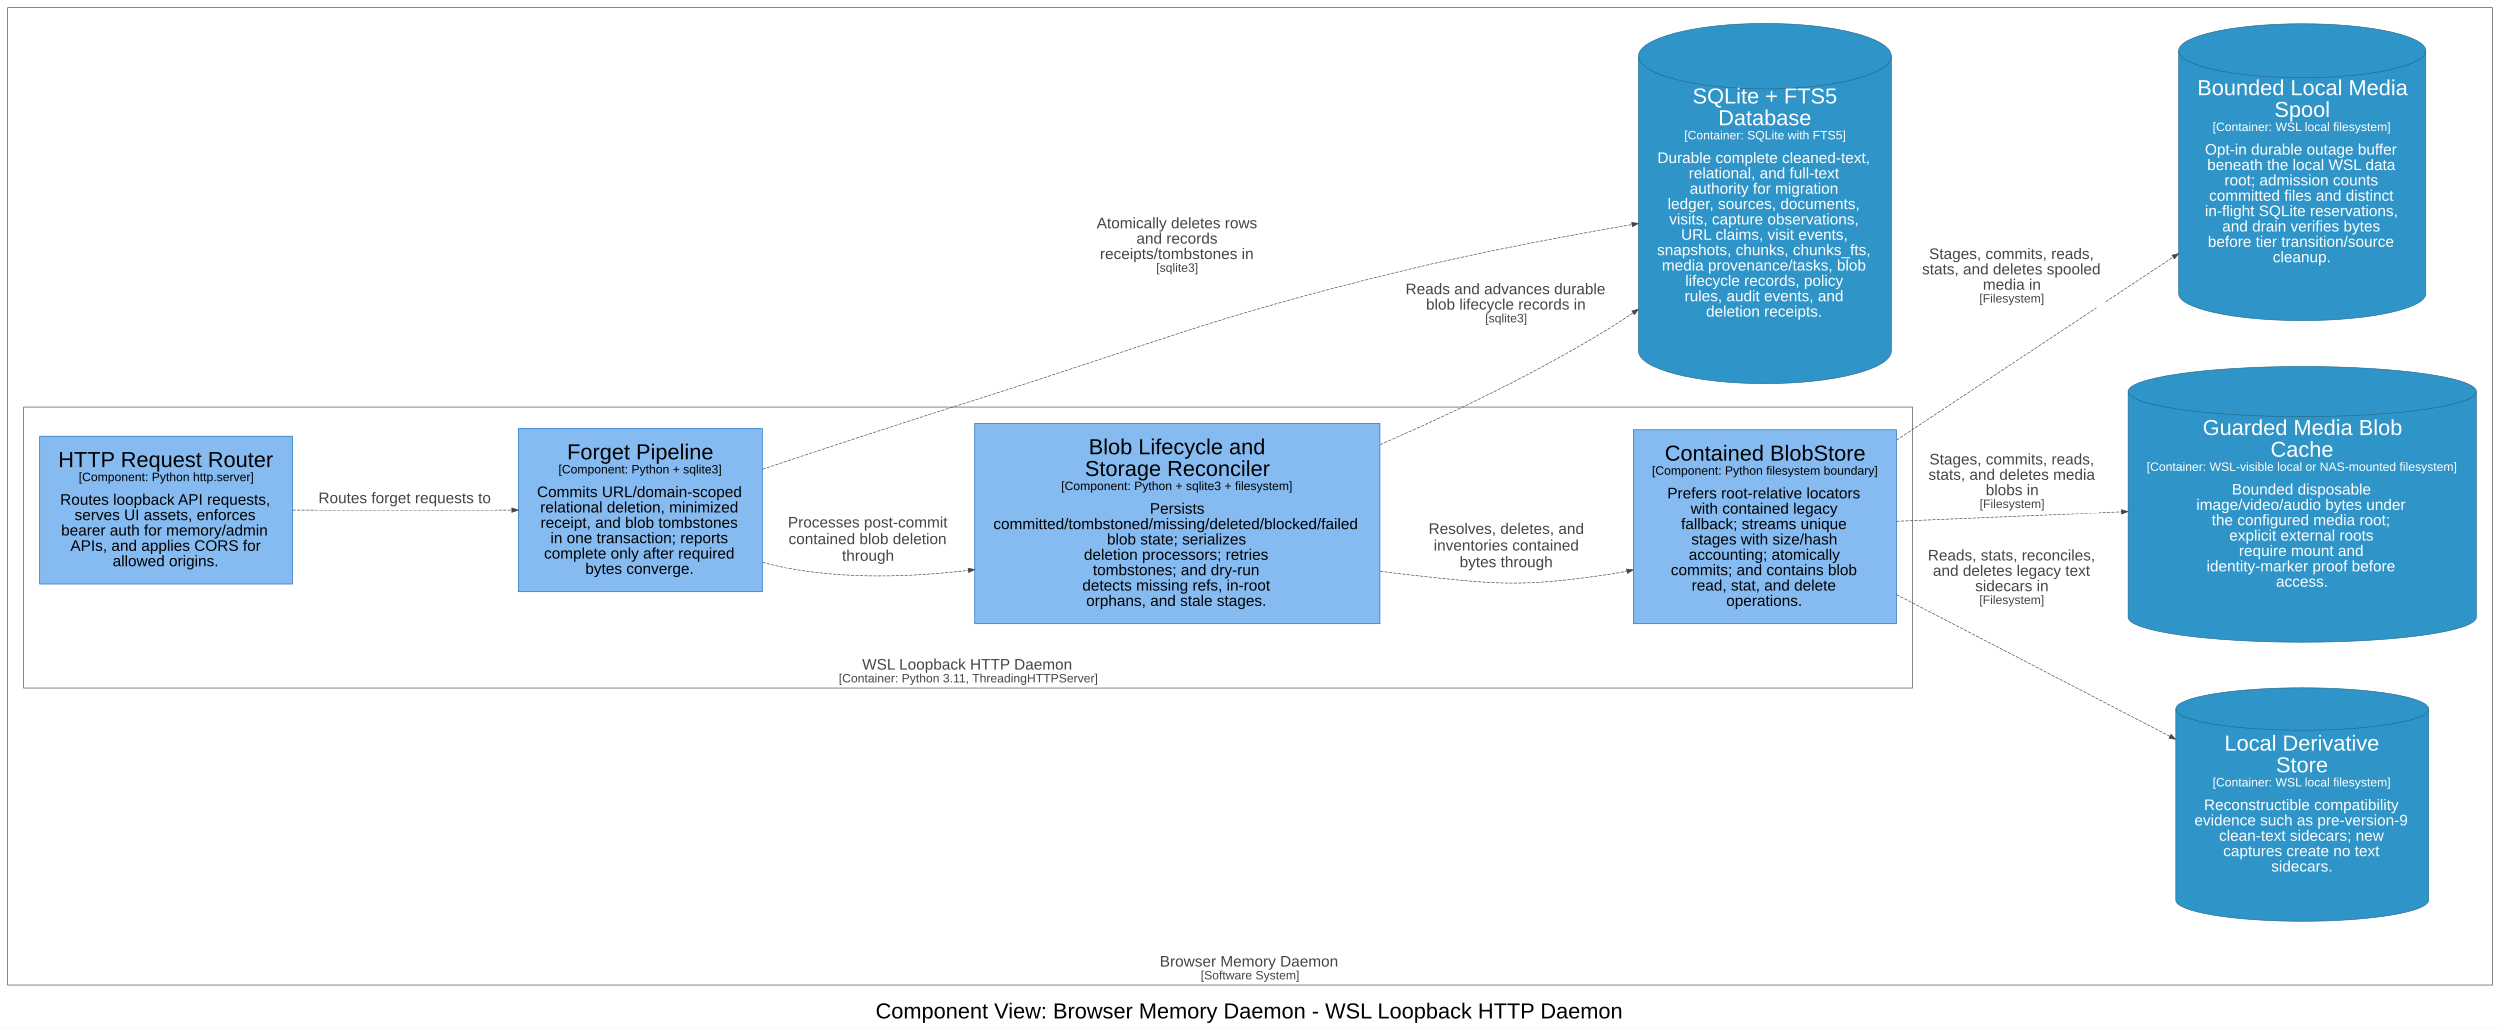
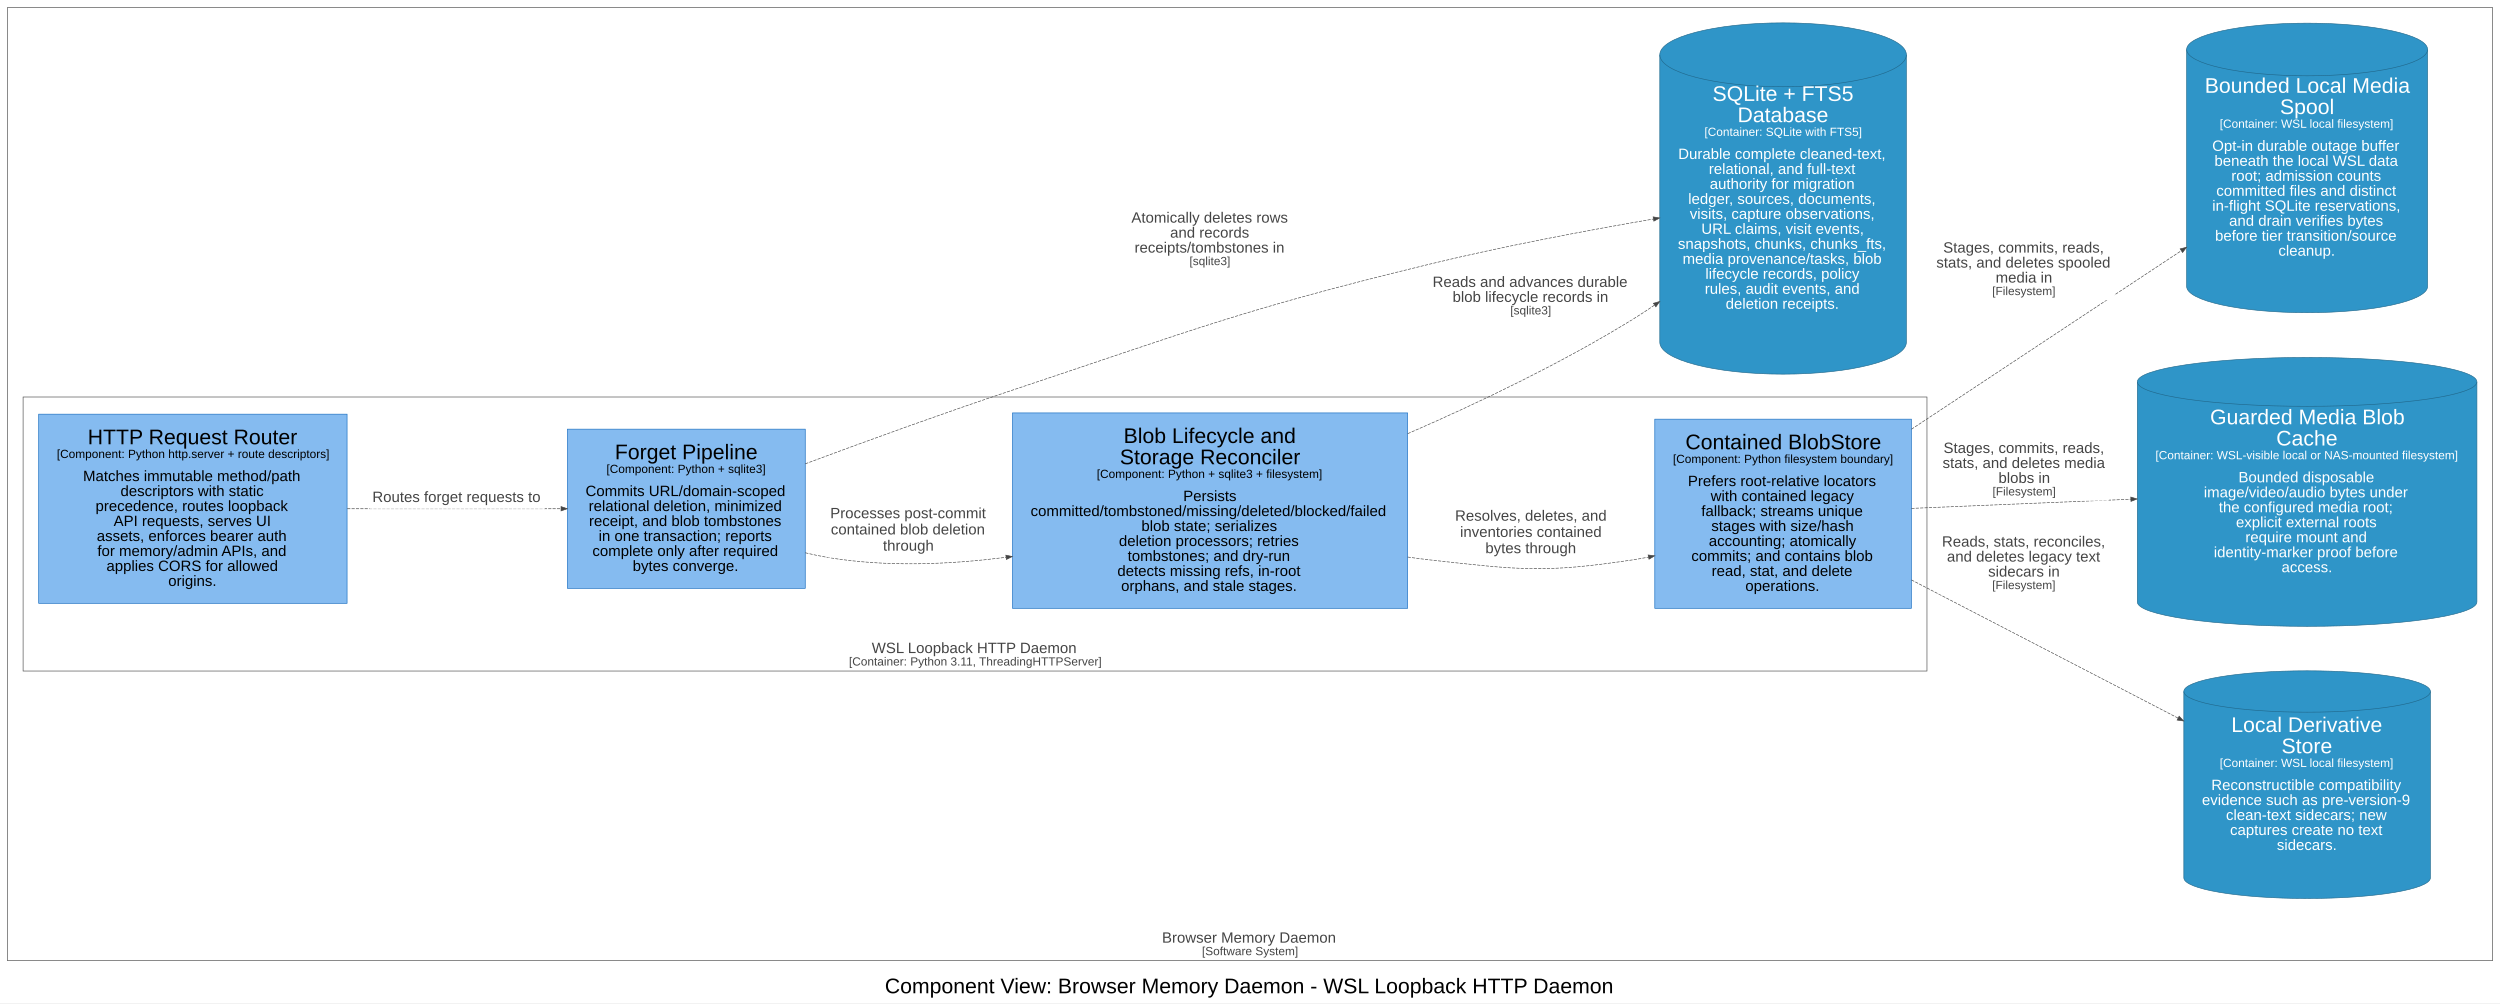
- <svg xmlns="http://www.w3.org/2000/svg" width="3906pt" height="1607pt" viewBox="0.00 0.00 3906.00 1607.00">
+ <svg xmlns="http://www.w3.org/2000/svg" width="4005pt" height="1607pt" viewBox="0.00 0.00 4005.00 1607.00">
  <g id="graph0" class="graph" transform="scale(1 1) rotate(0) translate(4 1603)">
-     <polygon fill="white" stroke="transparent" points="-4,4 -4,-1603 3902,-1603 3902,4 -4,4" />
-     <text text-anchor="start" x="1364" y="-11.8" font-family="Arial" font-size="34.00">Component View: Browser Memory Daemon - WSL Loopback HTTP Daemon</text>
+     <polygon fill="white" stroke="transparent" points="-4,4 -4,-1603 4001,-1603 4001,4 -4,4" />
+     <text text-anchor="start" x="1413.5" y="-11.8" font-family="Arial" font-size="34.00">Component View: Browser Memory Daemon - WSL Loopback HTTP Daemon</text>
    <g id="clust1" class="cluster">
-       <polygon fill="none" stroke="#444444" points="8,-64 8,-1591 3890,-1591 3890,-64 8,-64" />
-       <text text-anchor="start" x="1808" y="-92.8" font-family="Arial" font-size="24.00" fill="#444444">Browser Memory Daemon</text>
-       <text text-anchor="start" x="1872" y="-72.8" font-family="Arial" font-size="19.00" fill="#444444">[Software System]</text>
+       <polygon fill="none" stroke="#444444" points="8,-64 8,-1591 3989,-1591 3989,-64 8,-64" />
+       <text text-anchor="start" x="1857.5" y="-92.8" font-family="Arial" font-size="24.00" fill="#444444">Browser Memory Daemon</text>
+       <text text-anchor="start" x="1921.5" y="-72.8" font-family="Arial" font-size="19.00" fill="#444444">[Software System]</text>
    </g>
    <g id="clust2" class="cluster">
-       <polygon fill="none" stroke="#444444" points="33,-528 33,-967 2984,-967 2984,-528 33,-528" />
-       <text text-anchor="start" x="1343" y="-556.8" font-family="Arial" font-size="24.00" fill="#444444">WSL Loopback HTTP Daemon</text>
-       <text text-anchor="start" x="1306.5" y="-536.8" font-family="Arial" font-size="19.00" fill="#444444">[Container: Python 3.11, ThreadingHTTPServer]</text>
+       <polygon fill="none" stroke="#444444" points="33,-528 33,-967 3083,-967 3083,-528 33,-528" />
+       <text text-anchor="start" x="1392.5" y="-556.8" font-family="Arial" font-size="24.00" fill="#444444">WSL Loopback HTTP Daemon</text>
+       <text text-anchor="start" x="1356" y="-536.8" font-family="Arial" font-size="19.00" fill="#444444">[Container: Python 3.11, ThreadingHTTPServer]</text>
    </g>
    <g id="23" class="node">
-       <polygon fill="#85bbf0" stroke="#1168bd" points="453,-921.5 58,-921.5 58,-690.5 453,-690.5 453,-921.5" />
-       <text text-anchor="start" x="87" y="-873.3" font-family="Arial" font-size="34.00" fill="#000000">HTTP Request Router</text>
-       <text text-anchor="start" x="119" y="-851.3" font-family="Arial" font-size="19.00" fill="#000000">[Component: Python http.server]</text>
-       <text text-anchor="start" x="90" y="-814.3" font-family="Arial" font-size="24.00" fill="#000000">Routes loopback API requests,</text>
-       <text text-anchor="start" x="112.5" y="-790.3" font-family="Arial" font-size="24.00" fill="#000000">serves UI assets, enforces</text>
-       <text text-anchor="start" x="91.5" y="-766.3" font-family="Arial" font-size="24.00" fill="#000000">bearer auth for memory/admin</text>
-       <text text-anchor="start" x="106" y="-742.3" font-family="Arial" font-size="24.00" fill="#000000">APIs, and applies CORS for</text>
-       <text text-anchor="start" x="172" y="-718.3" font-family="Arial" font-size="24.00" fill="#000000">allowed origins.</text>
+       <polygon fill="#85bbf0" stroke="#1168bd" points="552,-939.5 58,-939.5 58,-636.5 552,-636.5 552,-939.5" />
+       <text text-anchor="start" x="136.5" y="-891.3" font-family="Arial" font-size="34.00" fill="#000000">HTTP Request Router</text>
+       <text text-anchor="start" x="87" y="-869.3" font-family="Arial" font-size="19.00" fill="#000000">[Component: Python http.server + route descriptors]</text>
+       <text text-anchor="start" x="129" y="-832.3" font-family="Arial" font-size="24.00" fill="#000000">Matches immutable method/path</text>
+       <text text-anchor="start" x="189" y="-808.3" font-family="Arial" font-size="24.00" fill="#000000">descriptors with static</text>
+       <text text-anchor="start" x="149" y="-784.3" font-family="Arial" font-size="24.00" fill="#000000">precedence, routes loopback</text>
+       <text text-anchor="start" x="178" y="-760.3" font-family="Arial" font-size="24.00" fill="#000000">API requests, serves UI</text>
+       <text text-anchor="start" x="151" y="-736.3" font-family="Arial" font-size="24.00" fill="#000000">assets, enforces bearer auth</text>
+       <text text-anchor="start" x="152" y="-712.3" font-family="Arial" font-size="24.00" fill="#000000">for memory/admin APIs, and</text>
+       <text text-anchor="start" x="166.5" y="-688.3" font-family="Arial" font-size="24.00" fill="#000000">applies CORS for allowed</text>
+       <text text-anchor="start" x="265.5" y="-664.3" font-family="Arial" font-size="24.00" fill="#000000">origins.</text>
    </g>
    <g id="41" class="node">
-       <polygon fill="#85bbf0" stroke="#1168bd" points="1187,-933.5 806,-933.5 806,-678.5 1187,-678.5 1187,-933.5" />
-       <text text-anchor="start" x="882" y="-885.3" font-family="Arial" font-size="34.00" fill="#000000">Forget Pipeline</text>
-       <text text-anchor="start" x="868.5" y="-863.3" font-family="Arial" font-size="19.00" fill="#000000">[Component: Python + sqlite3]</text>
-       <text text-anchor="start" x="835" y="-826.3" font-family="Arial" font-size="24.00" fill="#000000">Commits URL/domain-scoped</text>
-       <text text-anchor="start" x="840" y="-802.3" font-family="Arial" font-size="24.00" fill="#000000">relational deletion, minimized</text>
-       <text text-anchor="start" x="840.5" y="-778.3" font-family="Arial" font-size="24.00" fill="#000000">receipt, and blob tombstones</text>
-       <text text-anchor="start" x="856" y="-754.3" font-family="Arial" font-size="24.00" fill="#000000">in one transaction; reports</text>
-       <text text-anchor="start" x="846" y="-730.3" font-family="Arial" font-size="24.00" fill="#000000">complete only after required</text>
-       <text text-anchor="start" x="910.5" y="-706.3" font-family="Arial" font-size="24.00" fill="#000000">bytes converge.</text>
+       <polygon fill="#85bbf0" stroke="#1168bd" points="1286,-915.5 905,-915.5 905,-660.5 1286,-660.5 1286,-915.5" />
+       <text text-anchor="start" x="981" y="-867.3" font-family="Arial" font-size="34.00" fill="#000000">Forget Pipeline</text>
+       <text text-anchor="start" x="967.5" y="-845.3" font-family="Arial" font-size="19.00" fill="#000000">[Component: Python + sqlite3]</text>
+       <text text-anchor="start" x="934" y="-808.3" font-family="Arial" font-size="24.00" fill="#000000">Commits URL/domain-scoped</text>
+       <text text-anchor="start" x="939" y="-784.3" font-family="Arial" font-size="24.00" fill="#000000">relational deletion, minimized</text>
+       <text text-anchor="start" x="939.5" y="-760.3" font-family="Arial" font-size="24.00" fill="#000000">receipt, and blob tombstones</text>
+       <text text-anchor="start" x="955" y="-736.3" font-family="Arial" font-size="24.00" fill="#000000">in one transaction; reports</text>
+       <text text-anchor="start" x="945" y="-712.3" font-family="Arial" font-size="24.00" fill="#000000">complete only after required</text>
+       <text text-anchor="start" x="1009.5" y="-688.3" font-family="Arial" font-size="24.00" fill="#000000">bytes converge.</text>
    </g>
    <g id="121" class="edge">
-       <path fill="none" stroke="#444444" stroke-dasharray="5,2" d="M453.08,-806C558.92,-806 689.19,-806 795.54,-806" />
-       <polygon fill="#444444" stroke="#444444" points="795.75,-809.5 805.75,-806 795.75,-802.5 795.75,-809.5" />
-       <polygon fill="white" stroke="transparent" points="489,-806 489,-840 770,-840 770,-806 489,-806" />
-       <text text-anchor="start" x="493.5" y="-816.8" font-family="Arial" font-size="24.00" fill="#444444">Routes forget requests to</text>
+       <path fill="none" stroke="#444444" stroke-dasharray="5,2" d="M552.24,-788C662.33,-788 790.44,-788 894.48,-788" />
+       <polygon fill="#444444" stroke="#444444" points="894.79,-791.5 904.79,-788 894.79,-784.5 894.79,-791.5" />
+       <polygon fill="white" stroke="transparent" points="588,-788 588,-822 869,-822 869,-788 588,-788" />
+       <text text-anchor="start" x="592.5" y="-798.8" font-family="Arial" font-size="24.00" fill="#444444">Routes forget requests to</text>
    </g>
    <g id="38" class="node">
-       <polygon fill="#85bbf0" stroke="#1168bd" points="2959,-931.5 2548,-931.5 2548,-628.5 2959,-628.5 2959,-931.5" />
-       <text text-anchor="start" x="2597" y="-883.3" font-family="Arial" font-size="34.00" fill="#000000">Contained BlobStore</text>
-       <text text-anchor="start" x="2577" y="-861.3" font-family="Arial" font-size="19.00" fill="#000000">[Component: Python filesystem boundary]</text>
-       <text text-anchor="start" x="2601" y="-824.3" font-family="Arial" font-size="24.00" fill="#000000">Prefers root-relative locators</text>
-       <text text-anchor="start" x="2637.5" y="-800.3" font-family="Arial" font-size="24.00" fill="#000000">with contained legacy</text>
-       <text text-anchor="start" x="2622.5" y="-776.3" font-family="Arial" font-size="24.00" fill="#000000">fallback; streams unique</text>
-       <text text-anchor="start" x="2638.5" y="-752.3" font-family="Arial" font-size="24.00" fill="#000000">stages with size/hash</text>
-       <text text-anchor="start" x="2634.5" y="-728.3" font-family="Arial" font-size="24.00" fill="#000000">accounting; atomically</text>
-       <text text-anchor="start" x="2606.5" y="-704.3" font-family="Arial" font-size="24.00" fill="#000000">commits; and contains blob</text>
-       <text text-anchor="start" x="2639" y="-680.3" font-family="Arial" font-size="24.00" fill="#000000">read, stat, and delete</text>
-       <text text-anchor="start" x="2693" y="-656.3" font-family="Arial" font-size="24.00" fill="#000000">operations.</text>
+       <polygon fill="#85bbf0" stroke="#1168bd" points="3058,-931.5 2647,-931.5 2647,-628.5 3058,-628.5 3058,-931.5" />
+       <text text-anchor="start" x="2696" y="-883.3" font-family="Arial" font-size="34.00" fill="#000000">Contained BlobStore</text>
+       <text text-anchor="start" x="2676" y="-861.3" font-family="Arial" font-size="19.00" fill="#000000">[Component: Python filesystem boundary]</text>
+       <text text-anchor="start" x="2700" y="-824.3" font-family="Arial" font-size="24.00" fill="#000000">Prefers root-relative locators</text>
+       <text text-anchor="start" x="2736.5" y="-800.3" font-family="Arial" font-size="24.00" fill="#000000">with contained legacy</text>
+       <text text-anchor="start" x="2721.5" y="-776.3" font-family="Arial" font-size="24.00" fill="#000000">fallback; streams unique</text>
+       <text text-anchor="start" x="2737.5" y="-752.3" font-family="Arial" font-size="24.00" fill="#000000">stages with size/hash</text>
+       <text text-anchor="start" x="2733.5" y="-728.3" font-family="Arial" font-size="24.00" fill="#000000">accounting; atomically</text>
+       <text text-anchor="start" x="2705.5" y="-704.3" font-family="Arial" font-size="24.00" fill="#000000">commits; and contains blob</text>
+       <text text-anchor="start" x="2738" y="-680.3" font-family="Arial" font-size="24.00" fill="#000000">read, stat, and delete</text>
+       <text text-anchor="start" x="2792" y="-656.3" font-family="Arial" font-size="24.00" fill="#000000">operations.</text>
    </g>
    <g id="48" class="node">
-       <path fill="#2f95c8" stroke="#20688c" d="M3790.5,-495.22C3790.5,-513.51 3701.98,-528.38 3593,-528.38 3484.02,-528.38 3395.5,-513.51 3395.5,-495.22 3395.5,-495.22 3395.5,-196.78 3395.5,-196.78 3395.5,-178.49 3484.02,-163.62 3593,-163.62 3701.98,-163.62 3790.5,-178.49 3790.5,-196.78 3790.5,-196.78 3790.5,-495.22 3790.5,-495.22" />
-       <path fill="none" stroke="#20688c" d="M3790.5,-495.22C3790.5,-476.92 3701.98,-462.06 3593,-462.06 3484.02,-462.06 3395.5,-476.92 3395.5,-495.22" />
-       <text text-anchor="start" x="3471.5" y="-430.3" font-family="Arial" font-size="34.00" fill="#ffffff">Local Derivative</text>
-       <text text-anchor="start" x="3552" y="-396.3" font-family="Arial" font-size="34.00" fill="#ffffff">Store</text>
-       <text text-anchor="start" x="3453" y="-374.3" font-family="Arial" font-size="19.00" fill="#ffffff">[Container: WSL local filesystem]</text>
-       <text text-anchor="start" x="3439.5" y="-337.3" font-family="Arial" font-size="24.00" fill="#ffffff">Reconstructible compatibility</text>
-       <text text-anchor="start" x="3424.5" y="-313.3" font-family="Arial" font-size="24.00" fill="#ffffff">evidence such as pre-version-9</text>
-       <text text-anchor="start" x="3463" y="-289.3" font-family="Arial" font-size="24.00" fill="#ffffff">clean-text sidecars; new</text>
-       <text text-anchor="start" x="3469.5" y="-265.3" font-family="Arial" font-size="24.00" fill="#ffffff">captures create no text</text>
-       <text text-anchor="start" x="3544.5" y="-241.3" font-family="Arial" font-size="24.00" fill="#ffffff">sidecars.</text>
+       <path fill="#2f95c8" stroke="#20688c" d="M3889.5,-495.22C3889.5,-513.51 3800.98,-528.38 3692,-528.38 3583.02,-528.38 3494.5,-513.51 3494.5,-495.22 3494.5,-495.22 3494.5,-196.78 3494.5,-196.78 3494.5,-178.49 3583.02,-163.62 3692,-163.62 3800.98,-163.62 3889.5,-178.49 3889.5,-196.78 3889.5,-196.78 3889.5,-495.22 3889.5,-495.22" />
+       <path fill="none" stroke="#20688c" d="M3889.5,-495.22C3889.5,-476.92 3800.98,-462.06 3692,-462.06 3583.02,-462.06 3494.5,-476.92 3494.5,-495.22" />
+       <text text-anchor="start" x="3570.5" y="-430.3" font-family="Arial" font-size="34.00" fill="#ffffff">Local Derivative</text>
+       <text text-anchor="start" x="3651" y="-396.3" font-family="Arial" font-size="34.00" fill="#ffffff">Store</text>
+       <text text-anchor="start" x="3552" y="-374.3" font-family="Arial" font-size="19.00" fill="#ffffff">[Container: WSL local filesystem]</text>
+       <text text-anchor="start" x="3538.5" y="-337.3" font-family="Arial" font-size="24.00" fill="#ffffff">Reconstructible compatibility</text>
+       <text text-anchor="start" x="3523.5" y="-313.3" font-family="Arial" font-size="24.00" fill="#ffffff">evidence such as pre-version-9</text>
+       <text text-anchor="start" x="3562" y="-289.3" font-family="Arial" font-size="24.00" fill="#ffffff">clean-text sidecars; new</text>
+       <text text-anchor="start" x="3568.5" y="-265.3" font-family="Arial" font-size="24.00" fill="#ffffff">captures create no text</text>
+       <text text-anchor="start" x="3643.5" y="-241.3" font-family="Arial" font-size="24.00" fill="#ffffff">sidecars.</text>
    </g>
    <g id="155" class="edge">
-       <path fill="none" stroke="#444444" stroke-dasharray="5,2" d="M2959.11,-673.97C3088.93,-606.7 3256.32,-519.95 3386.34,-452.57" />
-       <polygon fill="#444444" stroke="#444444" points="3387.97,-455.67 3395.24,-447.96 3384.75,-449.45 3387.97,-455.67" />
-       <polygon fill="white" stroke="transparent" points="3004,-651 3004,-750 3276,-750 3276,-651 3004,-651" />
-       <text text-anchor="start" x="3008" y="-727.3" font-family="Arial" font-size="24.00" fill="#444444">Reads, stats, reconciles,</text>
-       <text text-anchor="start" x="3016" y="-703.3" font-family="Arial" font-size="24.00" fill="#444444">and deletes legacy text</text>
-       <text text-anchor="start" x="3082" y="-679.3" font-family="Arial" font-size="24.00" fill="#444444">sidecars in</text>
-       <text text-anchor="start" x="3088.5" y="-659.3" font-family="Arial" font-size="19.00" fill="#444444">[Filesystem]</text>
+       <path fill="none" stroke="#444444" stroke-dasharray="5,2" d="M3058.11,-673.97C3187.93,-606.7 3355.32,-519.95 3485.34,-452.57" />
+       <polygon fill="#444444" stroke="#444444" points="3486.97,-455.67 3494.24,-447.96 3483.75,-449.45 3486.97,-455.67" />
+       <polygon fill="white" stroke="transparent" points="3103,-651 3103,-750 3375,-750 3375,-651 3103,-651" />
+       <text text-anchor="start" x="3107" y="-727.3" font-family="Arial" font-size="24.00" fill="#444444">Reads, stats, reconciles,</text>
+       <text text-anchor="start" x="3115" y="-703.3" font-family="Arial" font-size="24.00" fill="#444444">and deletes legacy text</text>
+       <text text-anchor="start" x="3181" y="-679.3" font-family="Arial" font-size="24.00" fill="#444444">sidecars in</text>
+       <text text-anchor="start" x="3187.5" y="-659.3" font-family="Arial" font-size="19.00" fill="#444444">[Filesystem]</text>
    </g>
    <g id="49" class="node">
-       <path fill="#2f95c8" stroke="#20688c" d="M3865,-991.22C3865,-1012.82 3743.09,-1030.38 3593,-1030.38 3442.91,-1030.38 3321,-1012.82 3321,-991.22 3321,-991.22 3321,-638.78 3321,-638.78 3321,-617.18 3442.91,-599.62 3593,-599.62 3743.09,-599.62 3865,-617.18 3865,-638.78 3865,-638.78 3865,-991.22 3865,-991.22" />
-       <path fill="none" stroke="#20688c" d="M3865,-991.22C3865,-969.61 3743.09,-952.06 3593,-952.06 3442.91,-952.06 3321,-969.61 3321,-991.22" />
-       <text text-anchor="start" x="3437.5" y="-923.3" font-family="Arial" font-size="34.00" fill="#ffffff">Guarded Media Blob</text>
-       <text text-anchor="start" x="3543.5" y="-889.3" font-family="Arial" font-size="34.00" fill="#ffffff">Cache</text>
-       <text text-anchor="start" x="3350" y="-867.3" font-family="Arial" font-size="19.00" fill="#ffffff">[Container: WSL-visible local or NAS-mounted filesystem]</text>
-       <text text-anchor="start" x="3483" y="-830.3" font-family="Arial" font-size="24.00" fill="#ffffff">Bounded disposable</text>
-       <text text-anchor="start" x="3427.5" y="-806.3" font-family="Arial" font-size="24.00" fill="#ffffff">image/video/audio bytes under</text>
-       <text text-anchor="start" x="3451.5" y="-782.3" font-family="Arial" font-size="24.00" fill="#ffffff">the configured media root;</text>
-       <text text-anchor="start" x="3479" y="-758.3" font-family="Arial" font-size="24.00" fill="#ffffff">explicit external roots</text>
-       <text text-anchor="start" x="3494" y="-734.3" font-family="Arial" font-size="24.00" fill="#ffffff">require mount and</text>
-       <text text-anchor="start" x="3443.5" y="-710.3" font-family="Arial" font-size="24.00" fill="#ffffff">identity-marker proof before</text>
-       <text text-anchor="start" x="3552" y="-686.3" font-family="Arial" font-size="24.00" fill="#ffffff">access.</text>
+       <path fill="#2f95c8" stroke="#20688c" d="M3964,-991.22C3964,-1012.82 3842.09,-1030.38 3692,-1030.38 3541.91,-1030.38 3420,-1012.82 3420,-991.22 3420,-991.22 3420,-638.78 3420,-638.78 3420,-617.18 3541.91,-599.62 3692,-599.62 3842.09,-599.62 3964,-617.18 3964,-638.78 3964,-638.78 3964,-991.22 3964,-991.22" />
+       <path fill="none" stroke="#20688c" d="M3964,-991.22C3964,-969.61 3842.09,-952.06 3692,-952.06 3541.91,-952.06 3420,-969.61 3420,-991.22" />
+       <text text-anchor="start" x="3536.5" y="-923.3" font-family="Arial" font-size="34.00" fill="#ffffff">Guarded Media Blob</text>
+       <text text-anchor="start" x="3642.5" y="-889.3" font-family="Arial" font-size="34.00" fill="#ffffff">Cache</text>
+       <text text-anchor="start" x="3449" y="-867.3" font-family="Arial" font-size="19.00" fill="#ffffff">[Container: WSL-visible local or NAS-mounted filesystem]</text>
+       <text text-anchor="start" x="3582" y="-830.3" font-family="Arial" font-size="24.00" fill="#ffffff">Bounded disposable</text>
+       <text text-anchor="start" x="3526.5" y="-806.3" font-family="Arial" font-size="24.00" fill="#ffffff">image/video/audio bytes under</text>
+       <text text-anchor="start" x="3550.5" y="-782.3" font-family="Arial" font-size="24.00" fill="#ffffff">the configured media root;</text>
+       <text text-anchor="start" x="3578" y="-758.3" font-family="Arial" font-size="24.00" fill="#ffffff">explicit external roots</text>
+       <text text-anchor="start" x="3593" y="-734.3" font-family="Arial" font-size="24.00" fill="#ffffff">require mount and</text>
+       <text text-anchor="start" x="3542.5" y="-710.3" font-family="Arial" font-size="24.00" fill="#ffffff">identity-marker proof before</text>
+       <text text-anchor="start" x="3651" y="-686.3" font-family="Arial" font-size="24.00" fill="#ffffff">access.</text>
    </g>
    <g id="156" class="edge">
-       <path fill="none" stroke="#444444" stroke-dasharray="5,2" d="M2959.11,-788.55C3064.86,-792.97 3195.54,-798.43 3310.64,-803.24" />
-       <polygon fill="#444444" stroke="#444444" points="3310.53,-806.74 3320.67,-803.66 3310.82,-799.75 3310.53,-806.74" />
-       <polygon fill="white" stroke="transparent" points="3004.5,-801 3004.5,-900 3275.5,-900 3275.5,-801 3004.5,-801" />
-       <text text-anchor="start" x="3010.5" y="-877.3" font-family="Arial" font-size="24.00" fill="#444444">Stages, commits, reads,</text>
-       <text text-anchor="start" x="3009" y="-853.3" font-family="Arial" font-size="24.00" fill="#444444">stats, and deletes media</text>
-       <text text-anchor="start" x="3098.5" y="-829.3" font-family="Arial" font-size="24.00" fill="#444444">blobs in</text>
-       <text text-anchor="start" x="3089" y="-809.3" font-family="Arial" font-size="19.00" fill="#444444">[Filesystem]</text>
+       <path fill="none" stroke="#444444" stroke-dasharray="5,2" d="M3058.11,-788.55C3163.86,-792.97 3294.54,-798.43 3409.64,-803.24" />
+       <polygon fill="#444444" stroke="#444444" points="3409.53,-806.74 3419.67,-803.66 3409.82,-799.75 3409.53,-806.74" />
+       <polygon fill="white" stroke="transparent" points="3103.5,-801 3103.5,-900 3374.5,-900 3374.5,-801 3103.5,-801" />
+       <text text-anchor="start" x="3109.5" y="-877.3" font-family="Arial" font-size="24.00" fill="#444444">Stages, commits, reads,</text>
+       <text text-anchor="start" x="3108" y="-853.3" font-family="Arial" font-size="24.00" fill="#444444">stats, and deletes media</text>
+       <text text-anchor="start" x="3197.5" y="-829.3" font-family="Arial" font-size="24.00" fill="#444444">blobs in</text>
+       <text text-anchor="start" x="3188" y="-809.3" font-family="Arial" font-size="19.00" fill="#444444">[Filesystem]</text>
    </g>
    <g id="50" class="node">
-       <path fill="#2f95c8" stroke="#20688c" d="M3786,-1523.72C3786,-1546.98 3699.49,-1565.88 3593,-1565.88 3486.51,-1565.88 3400,-1546.98 3400,-1523.72 3400,-1523.72 3400,-1144.28 3400,-1144.28 3400,-1121.02 3486.51,-1102.12 3593,-1102.12 3699.49,-1102.12 3786,-1121.02 3786,-1144.28 3786,-1144.28 3786,-1523.72 3786,-1523.72" />
-       <path fill="none" stroke="#20688c" d="M3786,-1523.72C3786,-1500.45 3699.49,-1481.56 3593,-1481.56 3486.51,-1481.56 3400,-1500.45 3400,-1523.72" />
-       <text text-anchor="start" x="3429" y="-1454.3" font-family="Arial" font-size="34.00" fill="#ffffff">Bounded Local Media</text>
-       <text text-anchor="start" x="3549.5" y="-1420.3" font-family="Arial" font-size="34.00" fill="#ffffff">Spool</text>
-       <text text-anchor="start" x="3453" y="-1398.3" font-family="Arial" font-size="19.00" fill="#ffffff">[Container: WSL local filesystem]</text>
-       <text text-anchor="start" x="3441" y="-1361.3" font-family="Arial" font-size="24.00" fill="#ffffff">Opt-in durable outage buffer</text>
-       <text text-anchor="start" x="3444.5" y="-1337.3" font-family="Arial" font-size="24.00" fill="#ffffff">beneath the local WSL data</text>
-       <text text-anchor="start" x="3471.5" y="-1313.3" font-family="Arial" font-size="24.00" fill="#ffffff">root; admission counts</text>
-       <text text-anchor="start" x="3447.5" y="-1289.3" font-family="Arial" font-size="24.00" fill="#ffffff">committed files and distinct</text>
-       <text text-anchor="start" x="3441" y="-1265.3" font-family="Arial" font-size="24.00" fill="#ffffff">in-flight SQLite reservations,</text>
-       <text text-anchor="start" x="3468" y="-1241.3" font-family="Arial" font-size="24.00" fill="#ffffff">and drain verifies bytes</text>
-       <text text-anchor="start" x="3445.5" y="-1217.3" font-family="Arial" font-size="24.00" fill="#ffffff">before tier transition/source</text>
-       <text text-anchor="start" x="3547" y="-1193.3" font-family="Arial" font-size="24.00" fill="#ffffff">cleanup.</text>
+       <path fill="#2f95c8" stroke="#20688c" d="M3885,-1523.72C3885,-1546.98 3798.49,-1565.88 3692,-1565.88 3585.51,-1565.88 3499,-1546.98 3499,-1523.72 3499,-1523.72 3499,-1144.28 3499,-1144.28 3499,-1121.02 3585.51,-1102.12 3692,-1102.12 3798.49,-1102.12 3885,-1121.02 3885,-1144.28 3885,-1144.28 3885,-1523.72 3885,-1523.72" />
+       <path fill="none" stroke="#20688c" d="M3885,-1523.72C3885,-1500.45 3798.49,-1481.56 3692,-1481.56 3585.51,-1481.56 3499,-1500.45 3499,-1523.72" />
+       <text text-anchor="start" x="3528" y="-1454.3" font-family="Arial" font-size="34.00" fill="#ffffff">Bounded Local Media</text>
+       <text text-anchor="start" x="3648.5" y="-1420.3" font-family="Arial" font-size="34.00" fill="#ffffff">Spool</text>
+       <text text-anchor="start" x="3552" y="-1398.3" font-family="Arial" font-size="19.00" fill="#ffffff">[Container: WSL local filesystem]</text>
+       <text text-anchor="start" x="3540" y="-1361.3" font-family="Arial" font-size="24.00" fill="#ffffff">Opt-in durable outage buffer</text>
+       <text text-anchor="start" x="3543.5" y="-1337.3" font-family="Arial" font-size="24.00" fill="#ffffff">beneath the local WSL data</text>
+       <text text-anchor="start" x="3570.5" y="-1313.3" font-family="Arial" font-size="24.00" fill="#ffffff">root; admission counts</text>
+       <text text-anchor="start" x="3546.5" y="-1289.3" font-family="Arial" font-size="24.00" fill="#ffffff">committed files and distinct</text>
+       <text text-anchor="start" x="3540" y="-1265.3" font-family="Arial" font-size="24.00" fill="#ffffff">in-flight SQLite reservations,</text>
+       <text text-anchor="start" x="3567" y="-1241.3" font-family="Arial" font-size="24.00" fill="#ffffff">and drain verifies bytes</text>
+       <text text-anchor="start" x="3544.5" y="-1217.3" font-family="Arial" font-size="24.00" fill="#ffffff">before tier transition/source</text>
+       <text text-anchor="start" x="3646" y="-1193.3" font-family="Arial" font-size="24.00" fill="#ffffff">cleanup.</text>
    </g>
    <g id="157" class="edge">
-       <path fill="none" stroke="#444444" stroke-dasharray="5,2" d="M2959.11,-915.35C3090.6,-1002.33 3260.63,-1114.8 3391.34,-1201.26" />
-       <polygon fill="#444444" stroke="#444444" points="3389.62,-1204.32 3399.89,-1206.92 3393.48,-1198.48 3389.62,-1204.32" />
-       <polygon fill="white" stroke="transparent" points="2995,-1122 2995,-1221 3285,-1221 3285,-1122 2995,-1122" />
-       <text text-anchor="start" x="3010" y="-1198.3" font-family="Arial" font-size="24.00" fill="#444444">Stages, commits, reads,</text>
-       <text text-anchor="start" x="2999" y="-1174.3" font-family="Arial" font-size="24.00" fill="#444444">stats, and deletes spooled</text>
-       <text text-anchor="start" x="3094" y="-1150.3" font-family="Arial" font-size="24.00" fill="#444444">media in</text>
-       <text text-anchor="start" x="3088.5" y="-1130.3" font-family="Arial" font-size="19.00" fill="#444444">[Filesystem]</text>
+       <path fill="none" stroke="#444444" stroke-dasharray="5,2" d="M3058.11,-915.35C3189.6,-1002.33 3359.63,-1114.8 3490.34,-1201.26" />
+       <polygon fill="#444444" stroke="#444444" points="3488.62,-1204.32 3498.89,-1206.92 3492.48,-1198.48 3488.62,-1204.32" />
+       <polygon fill="white" stroke="transparent" points="3094,-1122 3094,-1221 3384,-1221 3384,-1122 3094,-1122" />
+       <text text-anchor="start" x="3109" y="-1198.3" font-family="Arial" font-size="24.00" fill="#444444">Stages, commits, reads,</text>
+       <text text-anchor="start" x="3098" y="-1174.3" font-family="Arial" font-size="24.00" fill="#444444">stats, and deletes spooled</text>
+       <text text-anchor="start" x="3193" y="-1150.3" font-family="Arial" font-size="24.00" fill="#444444">media in</text>
+       <text text-anchor="start" x="3187.5" y="-1130.3" font-family="Arial" font-size="19.00" fill="#444444">[Filesystem]</text>
    </g>
    <g id="39" class="node">
-       <polygon fill="#85bbf0" stroke="#1168bd" points="2152,-941.5 1519,-941.5 1519,-628.5 2152,-628.5 2152,-941.5" />
-       <text text-anchor="start" x="1697" y="-893.3" font-family="Arial" font-size="34.00" fill="#000000">Blob Lifecycle and</text>
-       <text text-anchor="start" x="1691" y="-859.3" font-family="Arial" font-size="34.00" fill="#000000">Storage Reconciler</text>
-       <text text-anchor="start" x="1654" y="-837.3" font-family="Arial" font-size="19.00" fill="#000000">[Component: Python + sqlite3 + filesystem]</text>
-       <text text-anchor="start" x="1792.5" y="-800.3" font-family="Arial" font-size="24.00" fill="#000000">Persists</text>
-       <text text-anchor="start" x="1548" y="-776.3" font-family="Arial" font-size="24.00" fill="#000000">committed/tombstoned/missing/deleted/blocked/failed</text>
-       <text text-anchor="start" x="1725.5" y="-752.3" font-family="Arial" font-size="24.00" fill="#000000">blob state; serializes</text>
-       <text text-anchor="start" x="1689.5" y="-728.3" font-family="Arial" font-size="24.00" fill="#000000">deletion processors; retries</text>
-       <text text-anchor="start" x="1703.5" y="-704.3" font-family="Arial" font-size="24.00" fill="#000000">tombstones; and dry-run</text>
-       <text text-anchor="start" x="1687" y="-680.3" font-family="Arial" font-size="24.00" fill="#000000">detects missing refs, in-root</text>
-       <text text-anchor="start" x="1693" y="-656.3" font-family="Arial" font-size="24.00" fill="#000000">orphans, and stale stages.</text>
+       <polygon fill="#85bbf0" stroke="#1168bd" points="2251,-941.5 1618,-941.5 1618,-628.5 2251,-628.5 2251,-941.5" />
+       <text text-anchor="start" x="1796" y="-893.3" font-family="Arial" font-size="34.00" fill="#000000">Blob Lifecycle and</text>
+       <text text-anchor="start" x="1790" y="-859.3" font-family="Arial" font-size="34.00" fill="#000000">Storage Reconciler</text>
+       <text text-anchor="start" x="1753" y="-837.3" font-family="Arial" font-size="19.00" fill="#000000">[Component: Python + sqlite3 + filesystem]</text>
+       <text text-anchor="start" x="1891.5" y="-800.3" font-family="Arial" font-size="24.00" fill="#000000">Persists</text>
+       <text text-anchor="start" x="1647" y="-776.3" font-family="Arial" font-size="24.00" fill="#000000">committed/tombstoned/missing/deleted/blocked/failed</text>
+       <text text-anchor="start" x="1824.5" y="-752.3" font-family="Arial" font-size="24.00" fill="#000000">blob state; serializes</text>
+       <text text-anchor="start" x="1788.5" y="-728.3" font-family="Arial" font-size="24.00" fill="#000000">deletion processors; retries</text>
+       <text text-anchor="start" x="1802.5" y="-704.3" font-family="Arial" font-size="24.00" fill="#000000">tombstones; and dry-run</text>
+       <text text-anchor="start" x="1786" y="-680.3" font-family="Arial" font-size="24.00" fill="#000000">detects missing refs, in-root</text>
+       <text text-anchor="start" x="1792" y="-656.3" font-family="Arial" font-size="24.00" fill="#000000">orphans, and stale stages.</text>
    </g>
    <g id="154" class="edge">
-       <path fill="none" stroke="#444444" stroke-dasharray="5,2" d="M2152.11,-710.61C2164.19,-708.86 2176.19,-707.31 2188,-706 2331.12,-690.11 2369.6,-684.59 2512,-706 2520.55,-707.29 2529.22,-708.82 2537.94,-710.54" />
-       <polygon fill="#444444" stroke="#444444" points="2537.29,-713.98 2547.79,-712.58 2538.71,-707.13 2537.29,-713.98" />
-       <polygon fill="white" stroke="transparent" points="2223.5,-706 2223.5,-792 2476.5,-792 2476.5,-706 2223.5,-706" />
-       <text text-anchor="start" x="2228" y="-768.8" font-family="Arial" font-size="24.00" fill="#444444">Resolves, deletes, and</text>
-       <text text-anchor="start" x="2236" y="-742.8" font-family="Arial" font-size="24.00" fill="#444444">inventories contained</text>
-       <text text-anchor="start" x="2276.5" y="-716.8" font-family="Arial" font-size="24.00" fill="#444444">bytes through</text>
+       <path fill="none" stroke="#444444" stroke-dasharray="5,2" d="M2251.11,-710.61C2263.19,-708.86 2275.19,-707.31 2287,-706 2430.12,-690.11 2468.6,-684.59 2611,-706 2619.55,-707.29 2628.22,-708.82 2636.94,-710.54" />
+       <polygon fill="#444444" stroke="#444444" points="2636.29,-713.98 2646.79,-712.58 2637.71,-707.13 2636.29,-713.98" />
+       <polygon fill="white" stroke="transparent" points="2322.5,-706 2322.5,-792 2575.5,-792 2575.5,-706 2322.5,-706" />
+       <text text-anchor="start" x="2327" y="-768.8" font-family="Arial" font-size="24.00" fill="#444444">Resolves, deletes, and</text>
+       <text text-anchor="start" x="2335" y="-742.8" font-family="Arial" font-size="24.00" fill="#444444">inventories contained</text>
+       <text text-anchor="start" x="2375.5" y="-716.8" font-family="Arial" font-size="24.00" fill="#444444">bytes through</text>
    </g>
    <g id="47" class="node">
-       <path fill="#2f95c8" stroke="#20688c" d="M2951,-1515.22C2951,-1543.44 2862.48,-1566.38 2753.5,-1566.38 2644.52,-1566.38 2556,-1543.44 2556,-1515.22 2556,-1515.22 2556,-1054.78 2556,-1054.78 2556,-1026.56 2644.52,-1003.62 2753.5,-1003.62 2862.48,-1003.62 2951,-1026.56 2951,-1054.78 2951,-1054.78 2951,-1515.22 2951,-1515.22" />
-       <path fill="none" stroke="#20688c" d="M2951,-1515.22C2951,-1486.99 2862.48,-1464.06 2753.5,-1464.06 2644.52,-1464.06 2556,-1486.99 2556,-1515.22" />
-       <text text-anchor="start" x="2640.5" y="-1441.3" font-family="Arial" font-size="34.00" fill="#ffffff">SQLite + FTS5</text>
-       <text text-anchor="start" x="2680.5" y="-1407.3" font-family="Arial" font-size="34.00" fill="#ffffff">Database</text>
-       <text text-anchor="start" x="2627.5" y="-1385.3" font-family="Arial" font-size="19.00" fill="#ffffff">[Container: SQLite with FTS5]</text>
-       <text text-anchor="start" x="2585.5" y="-1348.3" font-family="Arial" font-size="24.00" fill="#ffffff">Durable complete cleaned-text,</text>
-       <text text-anchor="start" x="2634.5" y="-1324.3" font-family="Arial" font-size="24.00" fill="#ffffff">relational, and full-text</text>
-       <text text-anchor="start" x="2636" y="-1300.3" font-family="Arial" font-size="24.00" fill="#ffffff">authority for migration</text>
-       <text text-anchor="start" x="2601.5" y="-1276.3" font-family="Arial" font-size="24.00" fill="#ffffff">ledger, sources, documents,</text>
-       <text text-anchor="start" x="2604" y="-1252.3" font-family="Arial" font-size="24.00" fill="#ffffff">visits, capture observations,</text>
-       <text text-anchor="start" x="2622.5" y="-1228.3" font-family="Arial" font-size="24.00" fill="#ffffff">URL claims, visit events,</text>
-       <text text-anchor="start" x="2585" y="-1204.3" font-family="Arial" font-size="24.00" fill="#ffffff">snapshots, chunks, chunks_fts,</text>
-       <text text-anchor="start" x="2592.5" y="-1180.3" font-family="Arial" font-size="24.00" fill="#ffffff">media provenance/tasks, blob</text>
-       <text text-anchor="start" x="2629" y="-1156.3" font-family="Arial" font-size="24.00" fill="#ffffff">lifecycle records, policy</text>
-       <text text-anchor="start" x="2628" y="-1132.3" font-family="Arial" font-size="24.00" fill="#ffffff">rules, audit events, and</text>
-       <text text-anchor="start" x="2661.5" y="-1108.3" font-family="Arial" font-size="24.00" fill="#ffffff">deletion receipts.</text>
+       <path fill="#2f95c8" stroke="#20688c" d="M3050,-1515.22C3050,-1543.44 2961.48,-1566.38 2852.5,-1566.38 2743.52,-1566.38 2655,-1543.44 2655,-1515.22 2655,-1515.22 2655,-1054.78 2655,-1054.78 2655,-1026.56 2743.52,-1003.62 2852.5,-1003.62 2961.48,-1003.62 3050,-1026.56 3050,-1054.78 3050,-1054.78 3050,-1515.22 3050,-1515.22" />
+       <path fill="none" stroke="#20688c" d="M3050,-1515.22C3050,-1486.99 2961.48,-1464.06 2852.5,-1464.06 2743.52,-1464.06 2655,-1486.99 2655,-1515.22" />
+       <text text-anchor="start" x="2739.5" y="-1441.3" font-family="Arial" font-size="34.00" fill="#ffffff">SQLite + FTS5</text>
+       <text text-anchor="start" x="2779.5" y="-1407.3" font-family="Arial" font-size="34.00" fill="#ffffff">Database</text>
+       <text text-anchor="start" x="2726.5" y="-1385.3" font-family="Arial" font-size="19.00" fill="#ffffff">[Container: SQLite with FTS5]</text>
+       <text text-anchor="start" x="2684.5" y="-1348.3" font-family="Arial" font-size="24.00" fill="#ffffff">Durable complete cleaned-text,</text>
+       <text text-anchor="start" x="2733.5" y="-1324.3" font-family="Arial" font-size="24.00" fill="#ffffff">relational, and full-text</text>
+       <text text-anchor="start" x="2735" y="-1300.3" font-family="Arial" font-size="24.00" fill="#ffffff">authority for migration</text>
+       <text text-anchor="start" x="2700.5" y="-1276.3" font-family="Arial" font-size="24.00" fill="#ffffff">ledger, sources, documents,</text>
+       <text text-anchor="start" x="2703" y="-1252.3" font-family="Arial" font-size="24.00" fill="#ffffff">visits, capture observations,</text>
+       <text text-anchor="start" x="2721.5" y="-1228.3" font-family="Arial" font-size="24.00" fill="#ffffff">URL claims, visit events,</text>
+       <text text-anchor="start" x="2684" y="-1204.3" font-family="Arial" font-size="24.00" fill="#ffffff">snapshots, chunks, chunks_fts,</text>
+       <text text-anchor="start" x="2691.5" y="-1180.3" font-family="Arial" font-size="24.00" fill="#ffffff">media provenance/tasks, blob</text>
+       <text text-anchor="start" x="2728" y="-1156.3" font-family="Arial" font-size="24.00" fill="#ffffff">lifecycle records, policy</text>
+       <text text-anchor="start" x="2727" y="-1132.3" font-family="Arial" font-size="24.00" fill="#ffffff">rules, audit events, and</text>
+       <text text-anchor="start" x="2760.5" y="-1108.3" font-family="Arial" font-size="24.00" fill="#ffffff">deletion receipts.</text>
    </g>
    <g id="153" class="edge">
-       <path fill="none" stroke="#444444" stroke-dasharray="5,2" d="M2152.23,-908.28C2268.65,-958.8 2399.5,-1021.71 2512,-1091 2523.76,-1098.24 2535.59,-1105.99 2547.35,-1114.07" />
-       <polygon fill="#444444" stroke="#444444" points="2545.7,-1117.18 2555.91,-1120.01 2549.69,-1111.44 2545.7,-1117.18" />
-       <polygon fill="white" stroke="transparent" points="2188,-1091 2188,-1166 2512,-1166 2512,-1091 2188,-1091" />
-       <text text-anchor="start" x="2192" y="-1143.3" font-family="Arial" font-size="24.00" fill="#444444">Reads and advances durable</text>
-       <text text-anchor="start" x="2224" y="-1119.3" font-family="Arial" font-size="24.00" fill="#444444">blob lifecycle records in</text>
-       <text text-anchor="start" x="2316.5" y="-1099.3" font-family="Arial" font-size="19.00" fill="#444444">[sqlite3]</text>
+       <path fill="none" stroke="#444444" stroke-dasharray="5,2" d="M2251.23,-908.28C2367.65,-958.8 2498.5,-1021.71 2611,-1091 2622.76,-1098.24 2634.59,-1105.99 2646.35,-1114.07" />
+       <polygon fill="#444444" stroke="#444444" points="2644.7,-1117.18 2654.91,-1120.01 2648.69,-1111.44 2644.7,-1117.18" />
+       <polygon fill="white" stroke="transparent" points="2287,-1091 2287,-1166 2611,-1166 2611,-1091 2287,-1091" />
+       <text text-anchor="start" x="2291" y="-1143.3" font-family="Arial" font-size="24.00" fill="#444444">Reads and advances durable</text>
+       <text text-anchor="start" x="2323" y="-1119.3" font-family="Arial" font-size="24.00" fill="#444444">blob lifecycle records in</text>
+       <text text-anchor="start" x="2415.5" y="-1099.3" font-family="Arial" font-size="19.00" fill="#444444">[sqlite3]</text>
    </g>
    <g id="152" class="edge">
-       <path fill="none" stroke="#444444" stroke-dasharray="5,2" d="M1187.29,-724.47C1199.24,-721.15 1211.2,-718.27 1223,-716 1315.12,-698.3 1415.98,-700.85 1508.75,-711.85" />
-       <polygon fill="#444444" stroke="#444444" points="1508.51,-715.35 1518.86,-713.09 1509.36,-708.4 1508.51,-715.35" />
-       <polygon fill="white" stroke="transparent" points="1223,-716 1223,-802 1483,-802 1483,-716 1223,-716" />
-       <text text-anchor="start" x="1227" y="-778.8" font-family="Arial" font-size="24.00" fill="#444444">Processes post-commit</text>
-       <text text-anchor="start" x="1228" y="-752.8" font-family="Arial" font-size="24.00" fill="#444444">contained blob deletion</text>
-       <text text-anchor="start" x="1311.5" y="-726.8" font-family="Arial" font-size="24.00" fill="#444444">through</text>
+       <path fill="none" stroke="#444444" stroke-dasharray="5,2" d="M1286.03,-717.47C1298.1,-714.53 1310.15,-711.99 1322,-710 1414.36,-694.48 1515.07,-698.35 1607.62,-710.16" />
+       <polygon fill="#444444" stroke="#444444" points="1607.34,-713.65 1617.71,-711.48 1608.25,-706.71 1607.34,-713.65" />
+       <polygon fill="white" stroke="transparent" points="1322,-710 1322,-796 1582,-796 1582,-710 1322,-710" />
+       <text text-anchor="start" x="1326" y="-772.8" font-family="Arial" font-size="24.00" fill="#444444">Processes post-commit</text>
+       <text text-anchor="start" x="1327" y="-746.8" font-family="Arial" font-size="24.00" fill="#444444">contained blob deletion</text>
+       <text text-anchor="start" x="1410.5" y="-720.8" font-family="Arial" font-size="24.00" fill="#444444">through</text>
    </g>
    <g id="151" class="edge">
-       <path fill="none" stroke="#444444" stroke-dasharray="5,2" d="M1187.24,-869.86C1285.97,-902.77 1408.77,-943.19 1519,-978 1815.17,-1071.54 1886.21,-1106.6 2188,-1180 2305.53,-1208.58 2438.46,-1233.66 2545.79,-1252.13" />
-       <polygon fill="#444444" stroke="#444444" points="2545.32,-1255.6 2555.77,-1253.84 2546.5,-1248.7 2545.32,-1255.6" />
-       <polygon fill="white" stroke="transparent" points="1705,-1170 1705,-1269 1966,-1269 1966,-1170 1705,-1170" />
-       <text text-anchor="start" x="1709.5" y="-1246.3" font-family="Arial" font-size="24.00" fill="#444444">Atomically deletes rows</text>
-       <text text-anchor="start" x="1771.5" y="-1222.3" font-family="Arial" font-size="24.00" fill="#444444">and records</text>
-       <text text-anchor="start" x="1714.5" y="-1198.3" font-family="Arial" font-size="24.00" fill="#444444">receipts/tombstones in</text>
-       <text text-anchor="start" x="1802.5" y="-1178.3" font-family="Arial" font-size="19.00" fill="#444444">[sqlite3]</text>
+       <path fill="none" stroke="#444444" stroke-dasharray="5,2" d="M1286.02,-859.95C1384.56,-896.63 1507.26,-941.14 1618,-978 1912.7,-1076.09 1985.21,-1106.6 2287,-1180 2404.53,-1208.58 2537.46,-1233.66 2644.79,-1252.13" />
+       <polygon fill="#444444" stroke="#444444" points="2644.32,-1255.6 2654.77,-1253.84 2645.5,-1248.7 2644.32,-1255.6" />
+       <polygon fill="white" stroke="transparent" points="1804,-1170 1804,-1269 2065,-1269 2065,-1170 1804,-1170" />
+       <text text-anchor="start" x="1808.5" y="-1246.3" font-family="Arial" font-size="24.00" fill="#444444">Atomically deletes rows</text>
+       <text text-anchor="start" x="1870.5" y="-1222.3" font-family="Arial" font-size="24.00" fill="#444444">and records</text>
+       <text text-anchor="start" x="1813.5" y="-1198.3" font-family="Arial" font-size="24.00" fill="#444444">receipts/tombstones in</text>
+       <text text-anchor="start" x="1901.5" y="-1178.3" font-family="Arial" font-size="19.00" fill="#444444">[sqlite3]</text>
    </g>
  </g>
</svg>
